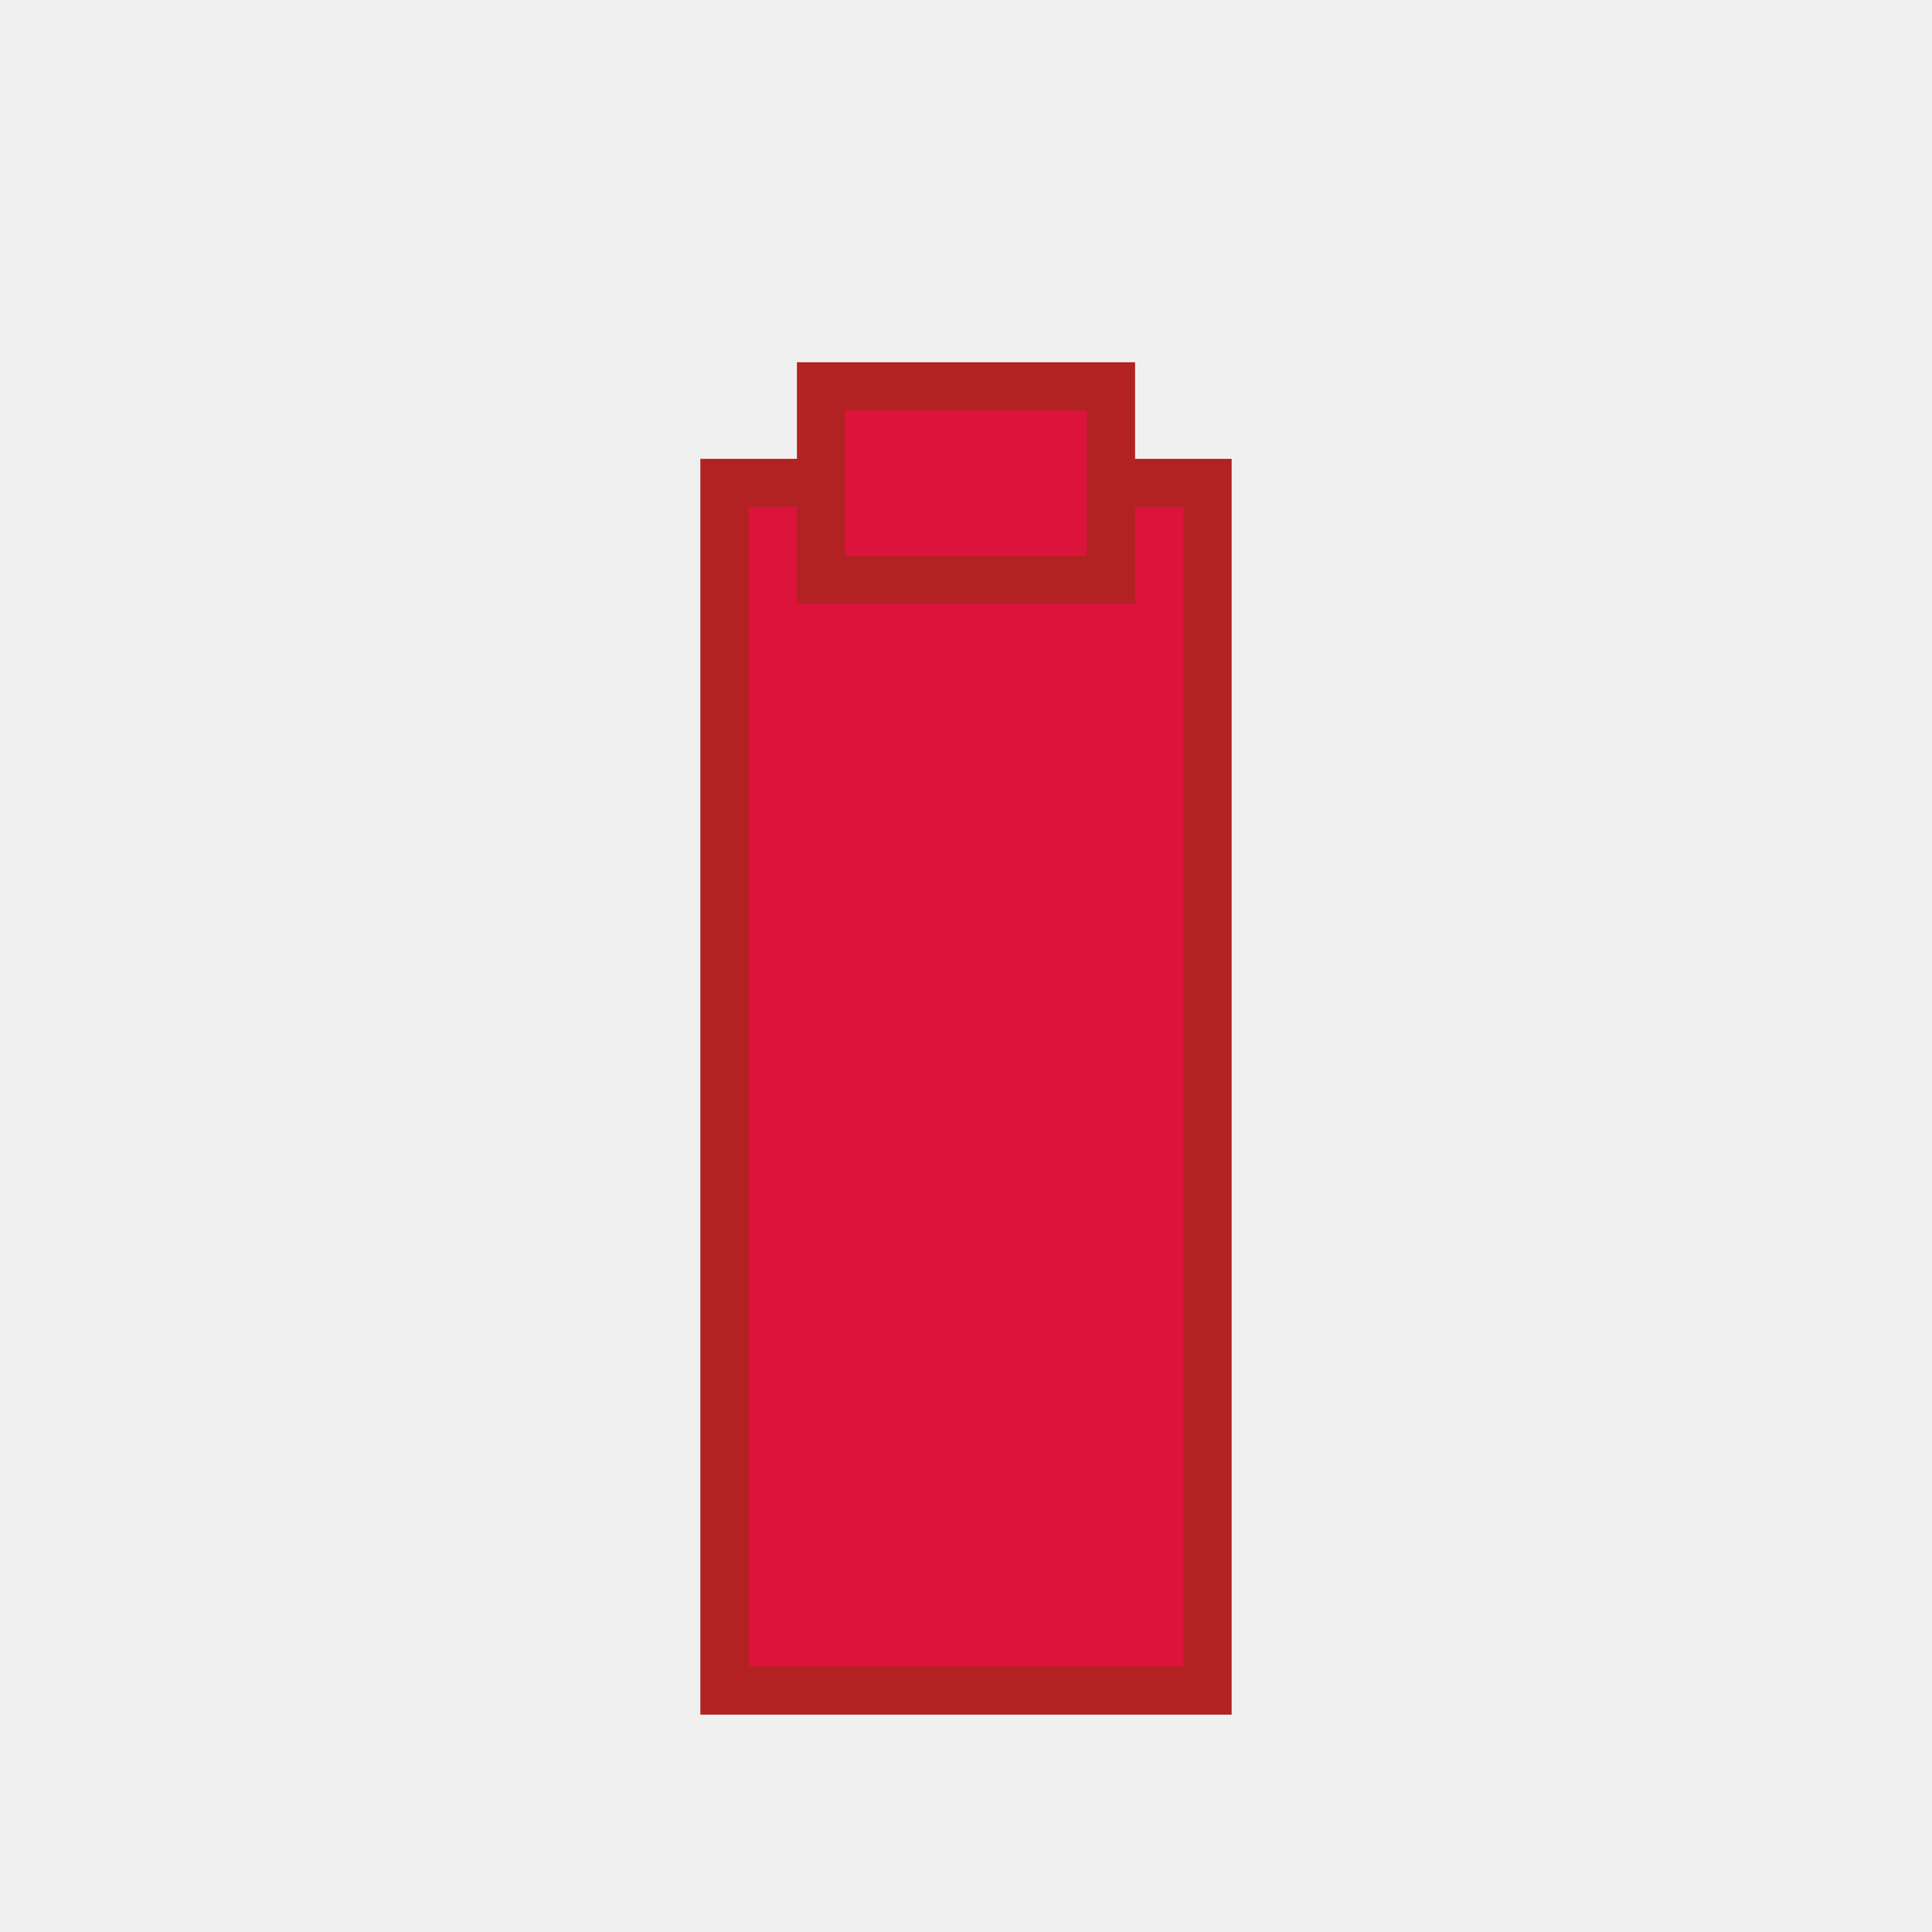
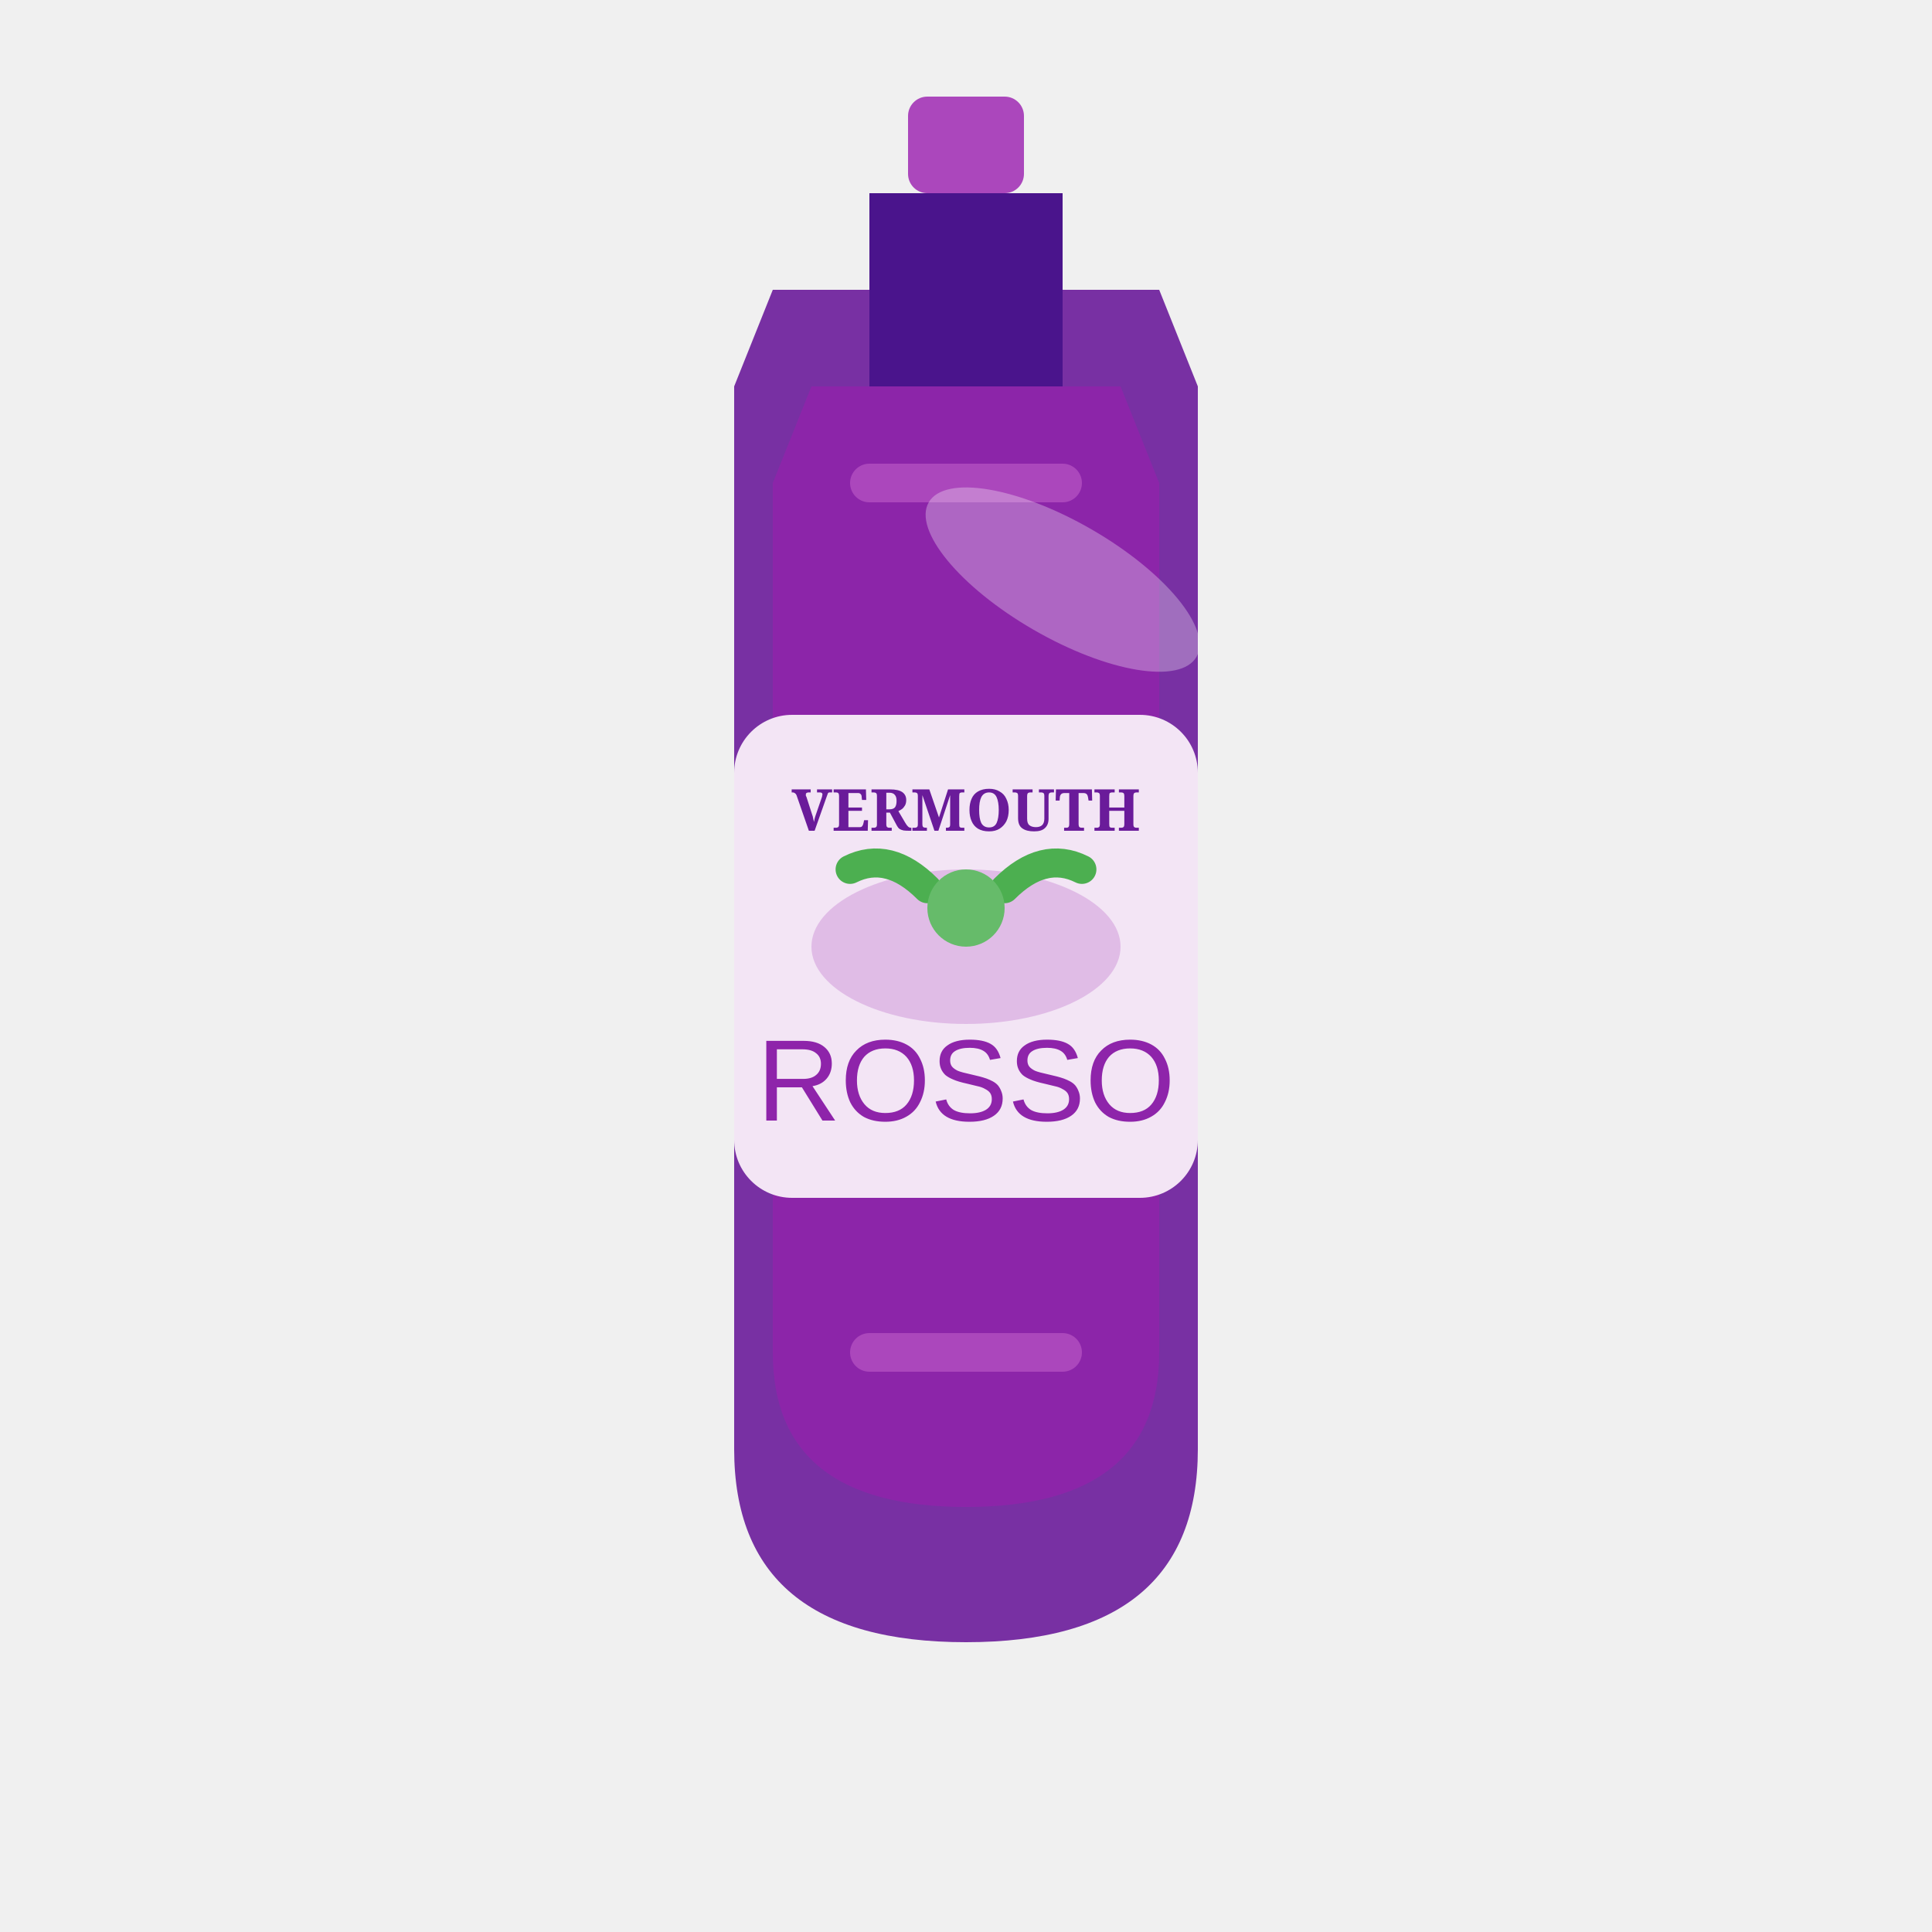
- <svg xmlns="http://www.w3.org/2000/svg" viewBox="0 0 40 40">
-   <rect x="15" y="10" width="10" height="25" fill="#DC143C" stroke="#B22222" stroke-width="1" />
-   <rect x="17" y="8" width="6" height="4" fill="#DC143C" stroke="#B22222" stroke-width="1" />
+ <svg xmlns="http://www.w3.org/2000/svg" width="100" height="100" viewBox="0 0 100 100">
+   <path d="M40,15 L60,15 L62,20 L62,75 Q62,85 50,85 Q38,85 38,75 L38,20 Z" fill="#6A1B9A" opacity="0.9" />
+   <path d="M42,20 L58,20 L60,25 L60,70 Q60,78 50,78 Q40,78 40,70 L40,25 Z" fill="#8E24AA" opacity="0.9" />
+   <rect x="45" y="10" width="10" height="10" fill="#4A148C" />
+   <rect x="47" y="5" width="6" height="5" rx="1" fill="#AB47BC" />
+   <rect x="38" y="37" width="24" height="25" rx="3" fill="#F3E5F5" />
+   <text x="50" y="43" text-anchor="middle" font-family="Georgia, serif" font-size="3" font-weight="bold" fill="#6A1B9A">
+         VERMOUTH
+     </text>
+   <text x="50" y="58" text-anchor="middle" font-family="Arial, sans-serif" font-size="6" fill="#8E24AA">
+         ROSSO
+     </text>
+   <ellipse cx="50" cy="49" rx="8" ry="4" fill="#CE93D8" opacity="0.5" />
+   <path d="M48,46 Q46,44 44,45" stroke="#4CAF50" stroke-width="1.5" stroke-linecap="round" />
+   <path d="M52,46 Q54,44 56,45" stroke="#4CAF50" stroke-width="1.5" stroke-linecap="round" />
+   <circle cx="50" cy="47" r="2" fill="#66BB6A" />
+   <path d="M45,25 L55,25" stroke="#AB47BC" stroke-width="2" stroke-linecap="round" />
+   <path d="M45,70 L55,70" stroke="#AB47BC" stroke-width="2" stroke-linecap="round" />
+   <ellipse cx="55" cy="30" rx="8" ry="3" fill="#FFFFFF" opacity="0.3" transform="rotate(30 55 30)" />
</svg>
